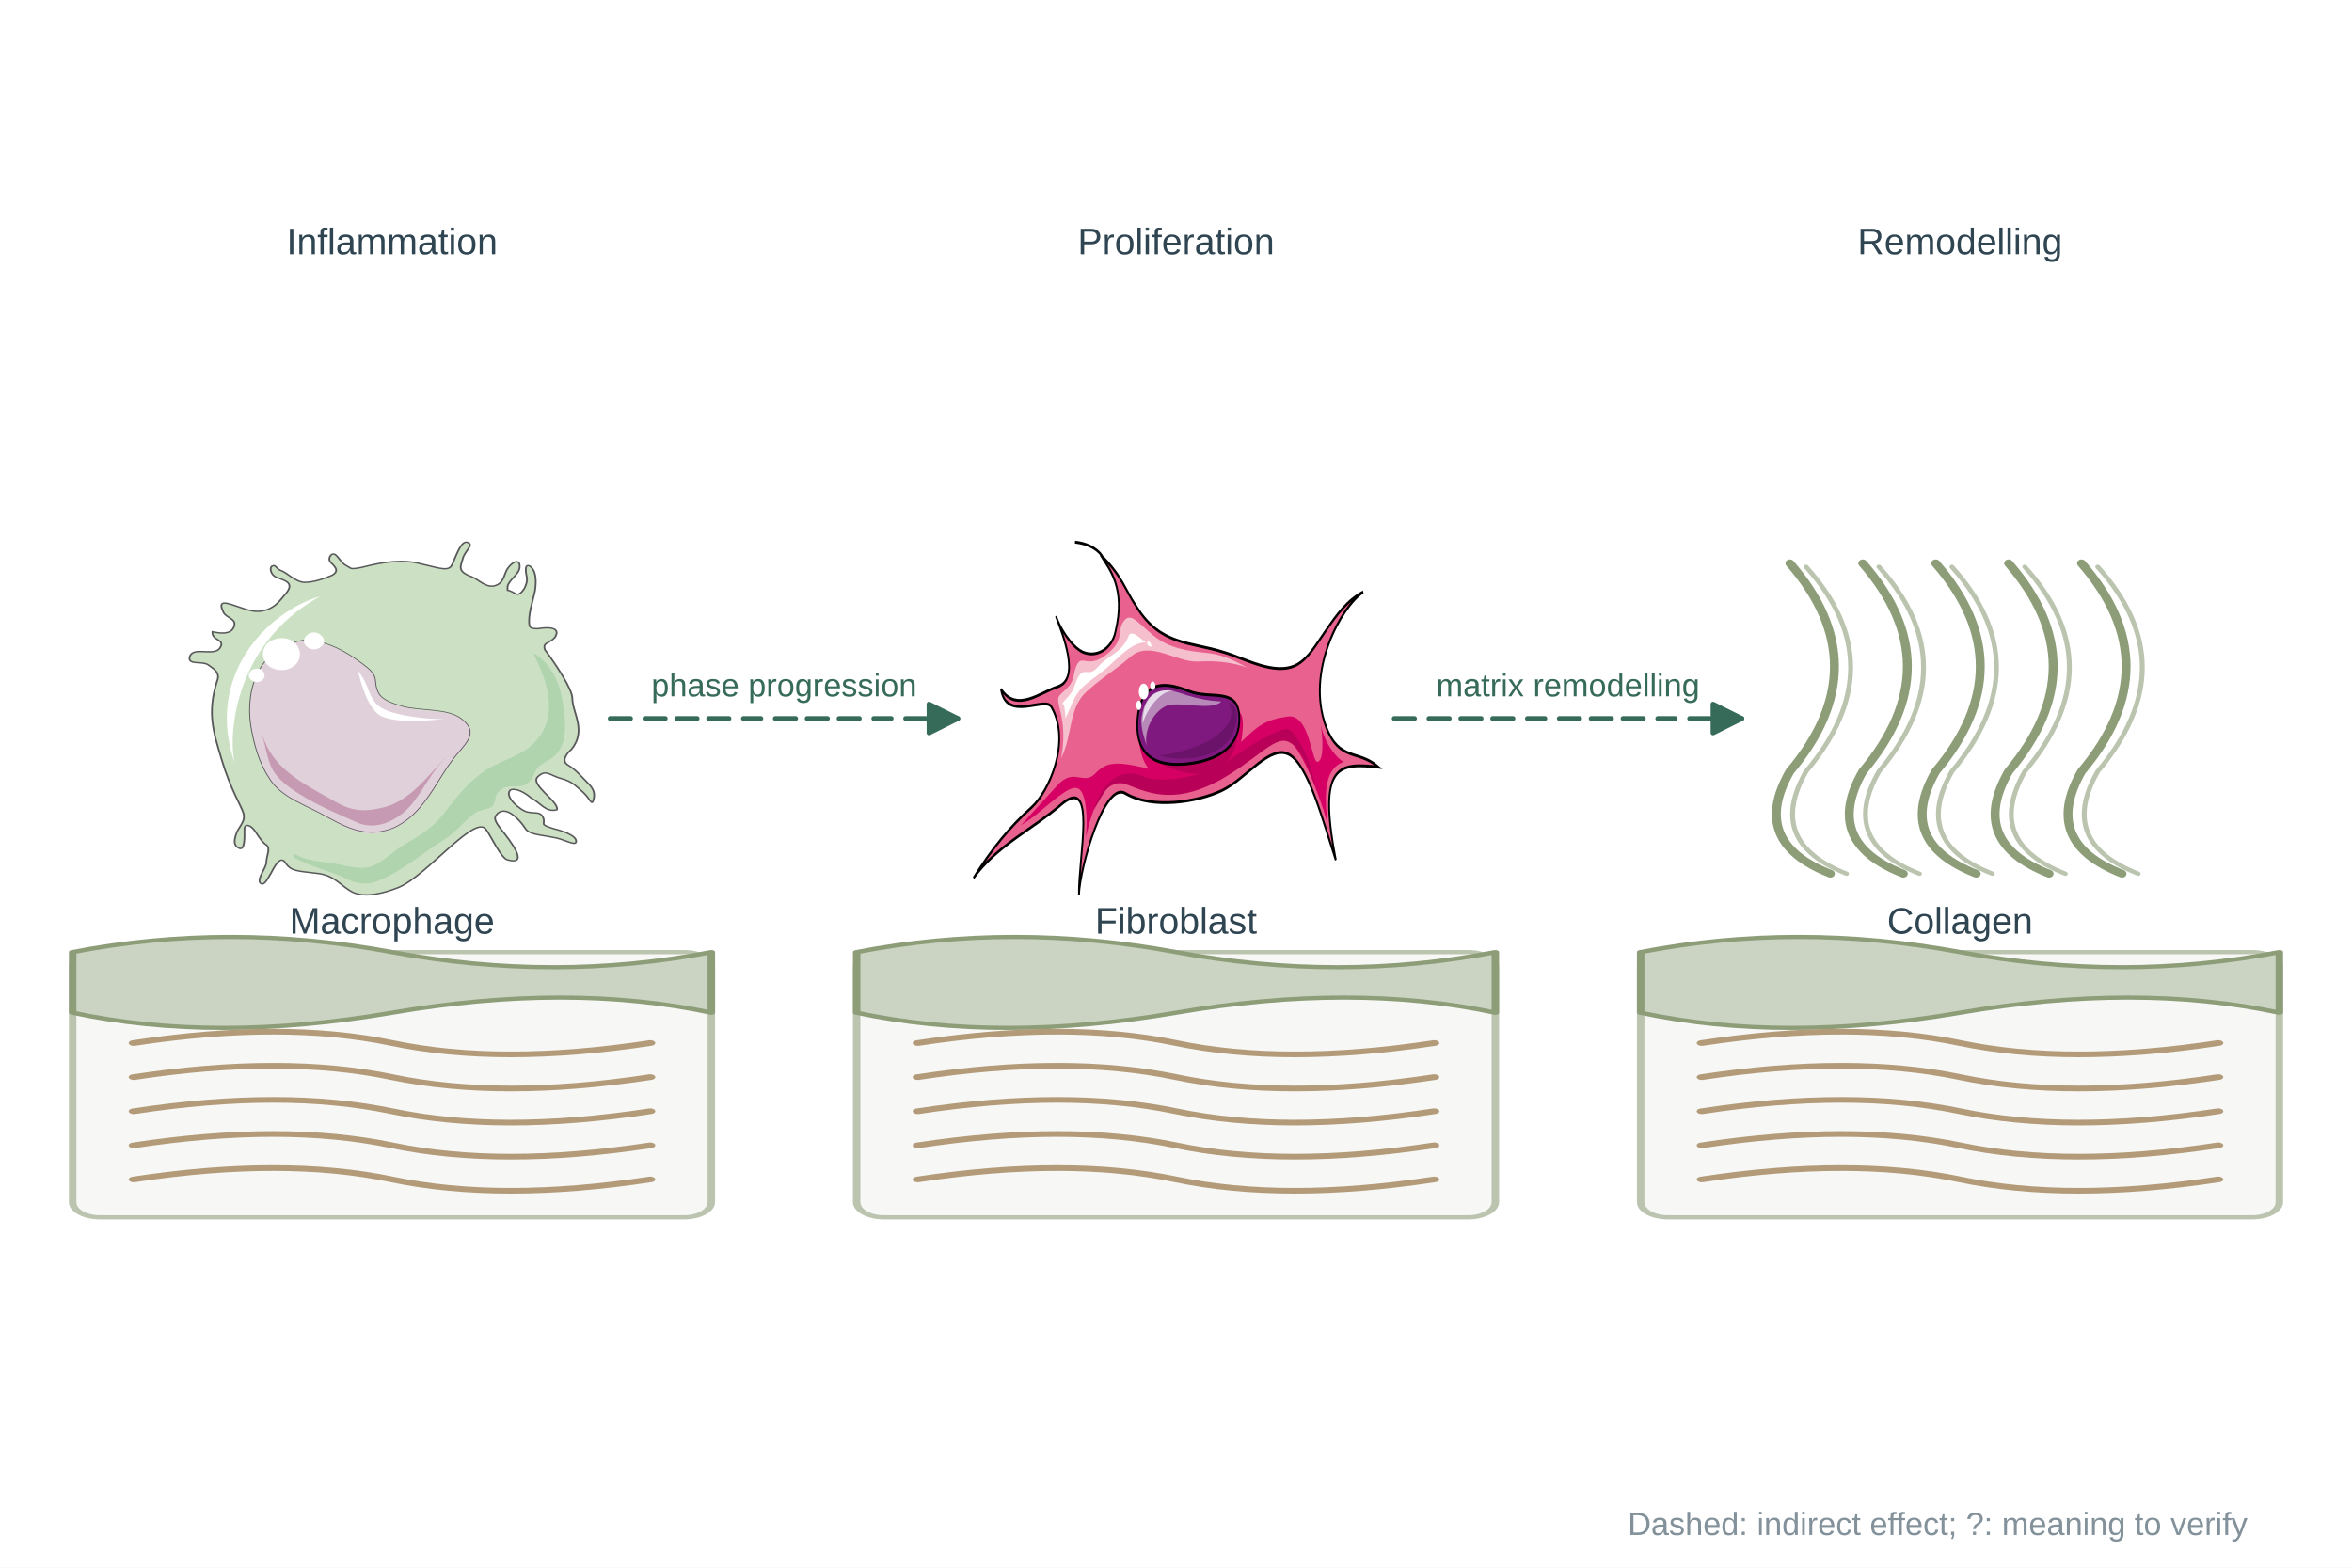
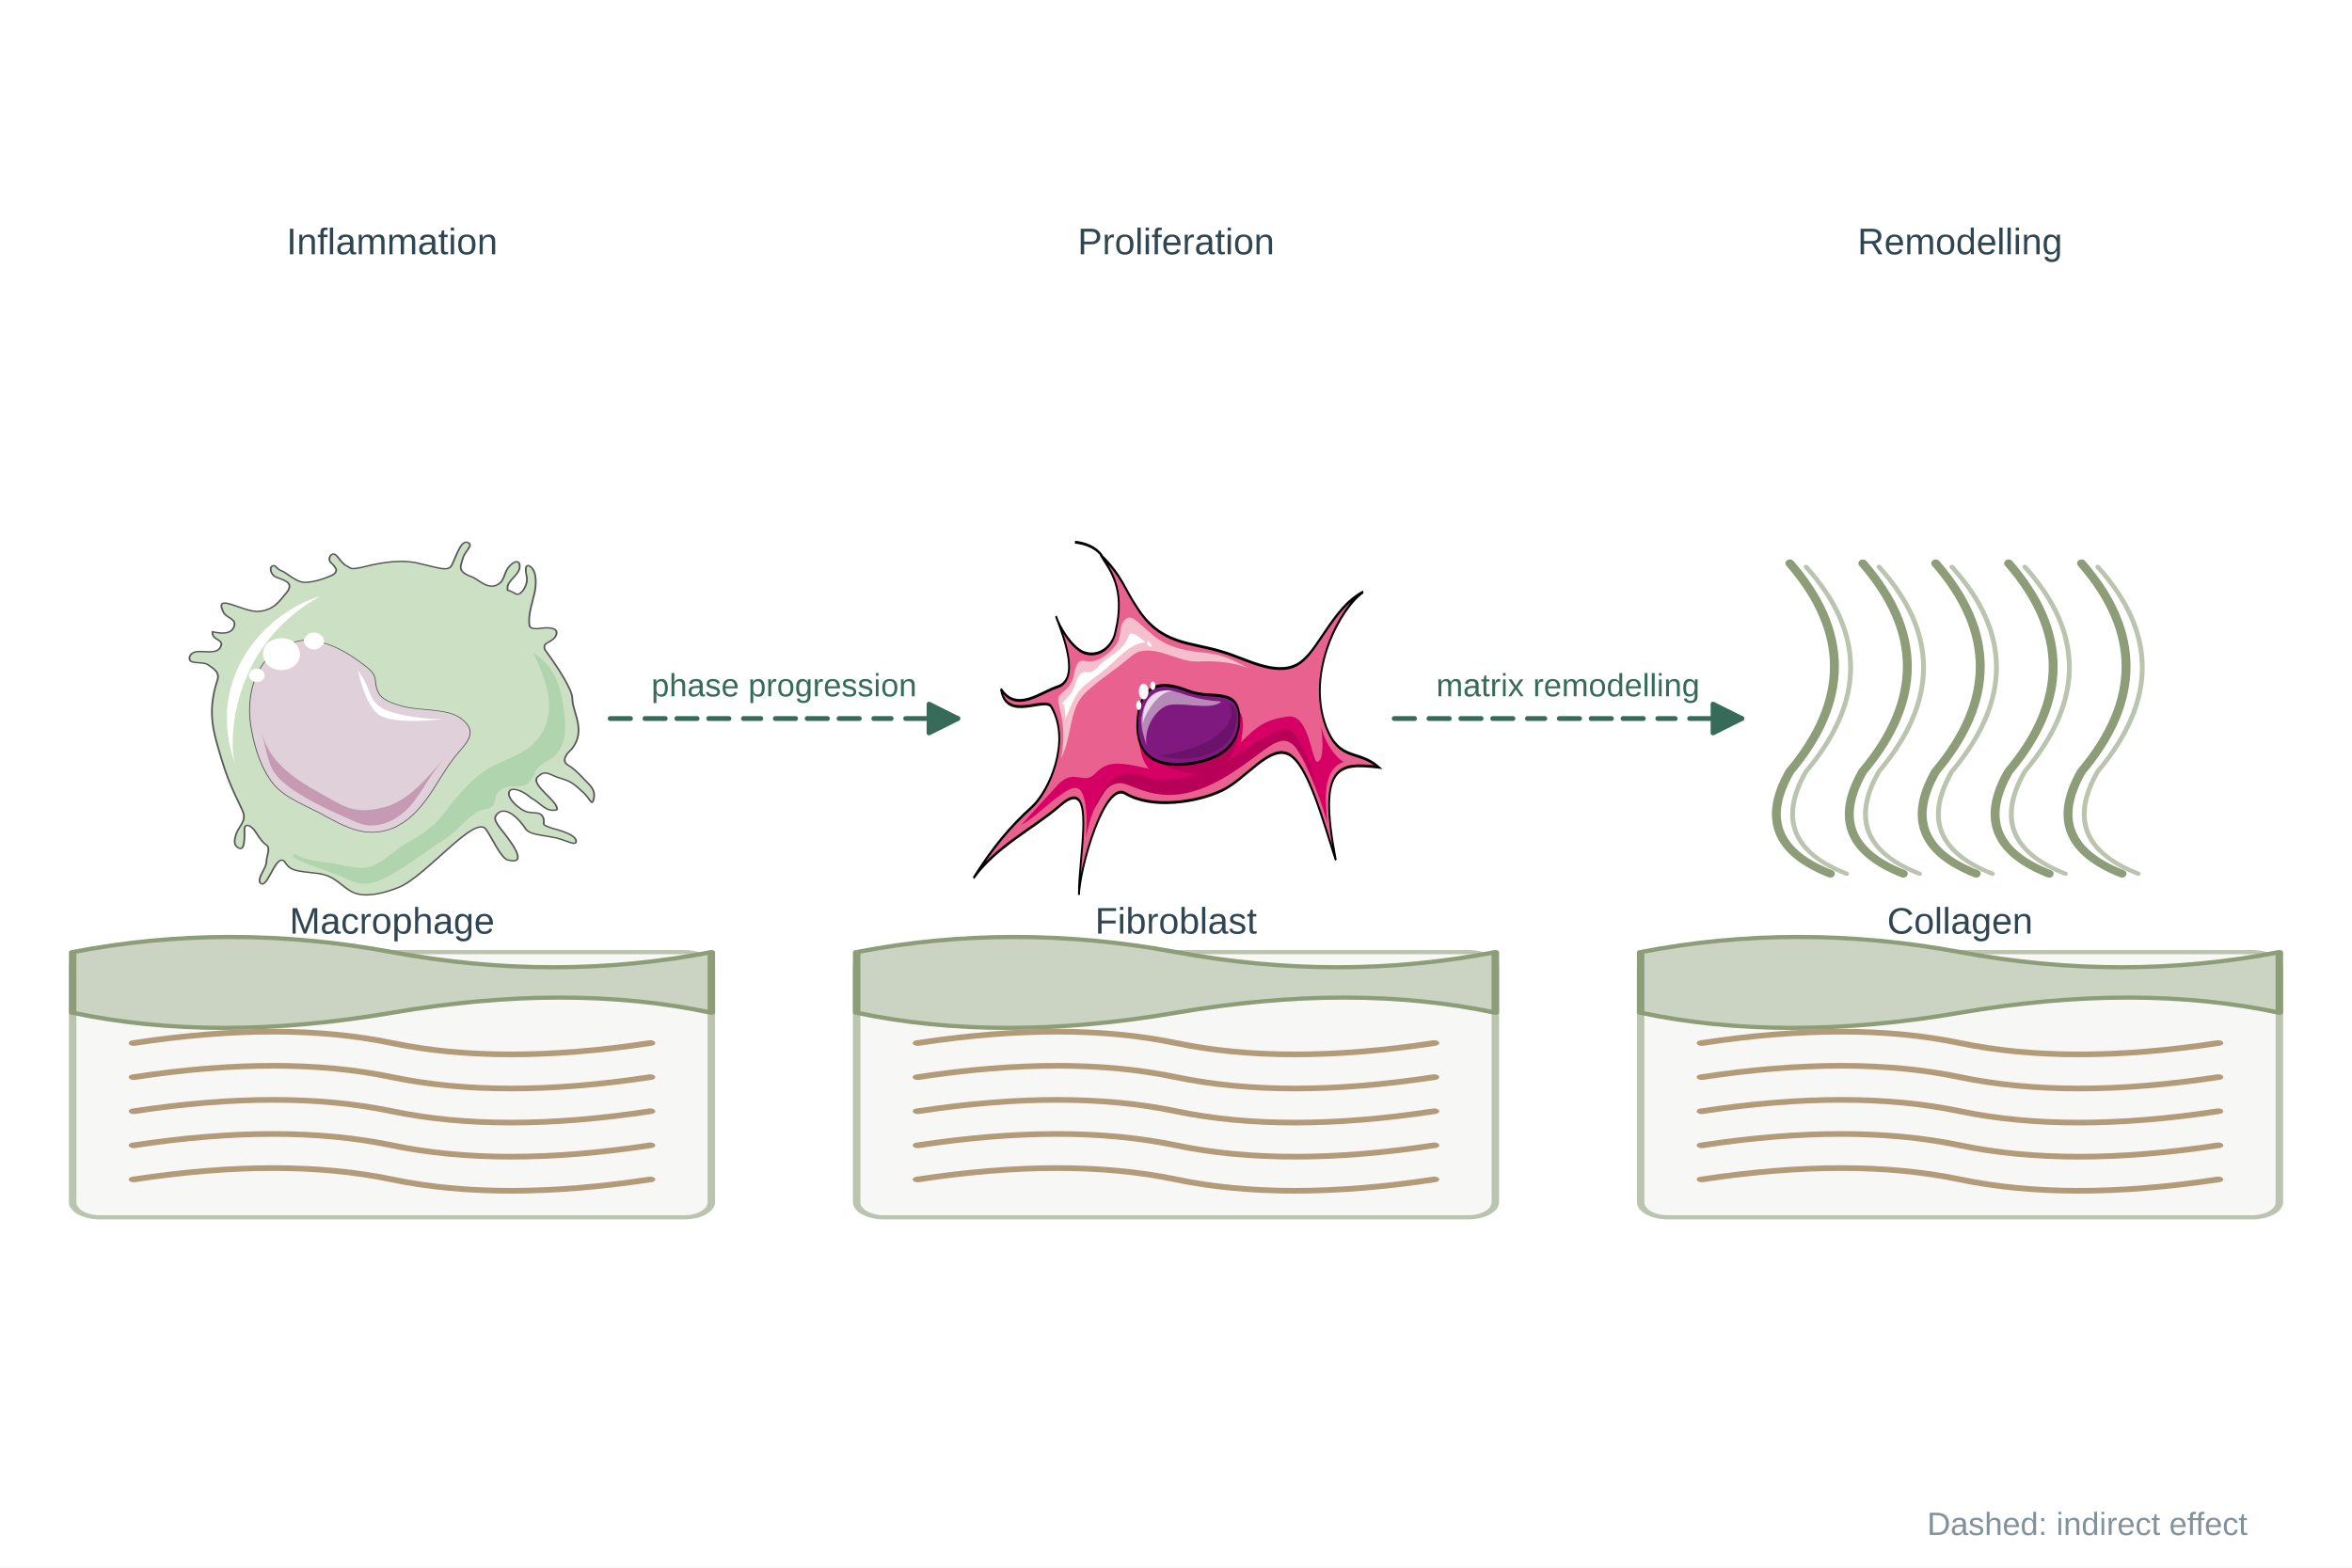
<svg xmlns="http://www.w3.org/2000/svg" width="180.0mm" height="120.0mm" viewBox="0 0 180.0 120.0" data-version="2" data-revision="1">
  <rect width="180.0" height="120.0" fill="#FFFFFF" />
  <g id="layer-compartments" />
  <g id="layer-context">
    <g data-object-id="t0" data-type="tissue" id="obj-t0">
      <g data-glyph="t0" transform="rotate(0.0 30.0 81.0)">
        <g transform="translate(4.0 66.5) scale(0.52 0.29)">
          <rect x="3.00" y="22.00" width="94.00" height="70.00" rx="4.00" fill="#f7f8f6" stroke="#bac4ae" stroke-width="1.100" />
          <path d="M 3 22 Q 26 14 50 22 T 97 22 L 97 38 Q 76 30 50 38 T 3 38 Z" fill="#cbd3c2" stroke="#8C9D78" stroke-width="1.100" stroke-linecap="round" stroke-linejoin="round" />
          <path d="M 12 46 Q 34 40 50 46 T 88 46" fill="none" stroke="#b39b79" stroke-width="1.500" stroke-linecap="round" stroke-linejoin="round" />
          <path d="M 12 55 Q 34 49 50 55 T 88 55" fill="none" stroke="#b39b79" stroke-width="1.500" stroke-linecap="round" stroke-linejoin="round" />
          <path d="M 12 64 Q 34 58 50 64 T 88 64" fill="none" stroke="#b39b79" stroke-width="1.500" stroke-linecap="round" stroke-linejoin="round" />
          <path d="M 12 73 Q 34 67 50 73 T 88 73" fill="none" stroke="#b39b79" stroke-width="1.500" stroke-linecap="round" stroke-linejoin="round" />
          <path d="M 12 82 Q 34 76 50 82 T 88 82" fill="none" stroke="#b39b79" stroke-width="1.500" stroke-linecap="round" stroke-linejoin="round" />
        </g>
      </g>
      <text x="30" y="98.463" font-size="2.822" font-family="Arial,Microsoft YaHei,sans-serif" fill="#2F4552" text-anchor="middle" font-weight="400" data-label-for="t0" />
    </g>
    <g data-object-id="t1" data-type="tissue" id="obj-t1">
      <g data-glyph="t1" transform="rotate(0.0 90.0 81.0)">
        <g transform="translate(64.0 66.5) scale(0.52 0.29)">
          <rect x="3.00" y="22.00" width="94.00" height="70.00" rx="4.00" fill="#f7f8f6" stroke="#bac4ae" stroke-width="1.100" />
          <path d="M 3 22 Q 26 14 50 22 T 97 22 L 97 38 Q 76 30 50 38 T 3 38 Z" fill="#cbd3c2" stroke="#8C9D78" stroke-width="1.100" stroke-linecap="round" stroke-linejoin="round" />
          <path d="M 12 46 Q 34 40 50 46 T 88 46" fill="none" stroke="#b39b79" stroke-width="1.500" stroke-linecap="round" stroke-linejoin="round" />
          <path d="M 12 55 Q 34 49 50 55 T 88 55" fill="none" stroke="#b39b79" stroke-width="1.500" stroke-linecap="round" stroke-linejoin="round" />
          <path d="M 12 64 Q 34 58 50 64 T 88 64" fill="none" stroke="#b39b79" stroke-width="1.500" stroke-linecap="round" stroke-linejoin="round" />
          <path d="M 12 73 Q 34 67 50 73 T 88 73" fill="none" stroke="#b39b79" stroke-width="1.500" stroke-linecap="round" stroke-linejoin="round" />
          <path d="M 12 82 Q 34 76 50 82 T 88 82" fill="none" stroke="#b39b79" stroke-width="1.500" stroke-linecap="round" stroke-linejoin="round" />
        </g>
      </g>
      <text x="90" y="98.463" font-size="2.822" font-family="Arial,Microsoft YaHei,sans-serif" fill="#2F4552" text-anchor="middle" font-weight="400" data-label-for="t1" />
    </g>
    <g data-object-id="t2" data-type="tissue" id="obj-t2">
      <g data-glyph="t2" transform="rotate(0.0 150.0 81.0)">
        <g transform="translate(124.0 66.5) scale(0.52 0.29)">
          <rect x="3.00" y="22.00" width="94.00" height="70.00" rx="4.00" fill="#f7f8f6" stroke="#bac4ae" stroke-width="1.100" />
          <path d="M 3 22 Q 26 14 50 22 T 97 22 L 97 38 Q 76 30 50 38 T 3 38 Z" fill="#cbd3c2" stroke="#8C9D78" stroke-width="1.100" stroke-linecap="round" stroke-linejoin="round" />
          <path d="M 12 46 Q 34 40 50 46 T 88 46" fill="none" stroke="#b39b79" stroke-width="1.500" stroke-linecap="round" stroke-linejoin="round" />
          <path d="M 12 55 Q 34 49 50 55 T 88 55" fill="none" stroke="#b39b79" stroke-width="1.500" stroke-linecap="round" stroke-linejoin="round" />
          <path d="M 12 64 Q 34 58 50 64 T 88 64" fill="none" stroke="#b39b79" stroke-width="1.500" stroke-linecap="round" stroke-linejoin="round" />
          <path d="M 12 73 Q 34 67 50 73 T 88 73" fill="none" stroke="#b39b79" stroke-width="1.500" stroke-linecap="round" stroke-linejoin="round" />
          <path d="M 12 82 Q 34 76 50 82 T 88 82" fill="none" stroke="#b39b79" stroke-width="1.500" stroke-linecap="round" stroke-linejoin="round" />
        </g>
      </g>
      <text x="150" y="98.463" font-size="2.822" font-family="Arial,Microsoft YaHei,sans-serif" fill="#2F4552" text-anchor="middle" font-weight="400" data-label-for="t2" />
    </g>
  </g>
  <g id="layer-relations">
    <g data-relation-id="r1" data-relation-type="sequence" id="rel-r1">
      <path fill="none" stroke="#376B59" stroke-width="0.37" stroke-linecap="round" stroke-linejoin="round" d="M 46.7 55.0 L 46.922 55 M 46.922 55 L 47.143 55 M 47.143 55 L 47.365 55 M 47.365 55 L 47.587 55.0 M 47.587 55.0 L 47.808 55 M 47.808 55 L 48.03 55.0 M 48.03 55.0 L 48.252 55.0 M 49.36 55.0 L 49.582 55.0 M 49.582 55.0 L 49.803 55 M 49.803 55 L 50.025 55.0 M 50.025 55.0 L 50.247 55.0 M 50.247 55.0 L 50.468 55 M 50.468 55 L 50.69 55 M 50.69 55 L 50.912 55.0 M 51.798 55.0 L 52.02 55 M 52.02 55 L 52.242 55 M 52.242 55 L 52.463 55.0 M 52.463 55.0 L 52.685 55.0 M 52.685 55.0 L 52.907 55.0 M 52.907 55.0 L 53.128 55.0 M 53.128 55.0 L 53.35 55.0 M 54.237 55.0 L 54.458 55 M 54.458 55 L 54.68 55.0 M 54.68 55.0 L 54.902 55.0 M 54.902 55.0 L 55.123 55 M 55.123 55 L 55.345 55 M 55.345 55 L 55.567 55 M 55.567 55 L 55.788 55.0 M 56.897 55 L 57.118 55 M 57.118 55 L 57.34 55 M 57.34 55 L 57.562 55 M 57.562 55 L 57.783 55 M 57.783 55 L 58.005 55.0 M 58.005 55.0 L 58.227 55.0 M 59.335 55.0 L 59.557 55 M 59.557 55 L 59.778 55 M 59.778 55 L 60.0 55.0 M 60.0 55.0 L 60.222 55.0 M 60.222 55.0 L 60.443 55.0 M 60.443 55.0 L 60.665 55.0 M 60.665 55.0 L 60.887 55.0 M 61.773 55.0 L 61.995 55.0 M 61.995 55.0 L 62.217 55.0 M 62.217 55.0 L 62.438 55.0 M 62.438 55.0 L 62.66 55.0 M 62.66 55.0 L 62.882 55.0 M 62.882 55.0 L 63.103 55.0 M 63.103 55.0 L 63.325 55.0 M 64.212 55.0 L 64.433 55.0 M 64.433 55.0 L 64.655 55.0 M 64.655 55.0 L 64.877 55.0 M 64.877 55.0 L 65.098 55.0 M 65.098 55.0 L 65.32 55.0 M 65.32 55.0 L 65.542 55.0 M 65.542 55.0 L 65.763 55.0 M 66.872 55.0 L 67.093 55.0 M 67.093 55.0 L 67.315 55.0 M 67.315 55.0 L 67.537 55.0 M 67.537 55.0 L 67.758 55.0 M 67.758 55.0 L 67.98 55 M 67.98 55 L 68.202 55.0 M 69.31 55.0 L 69.532 55.0 M 69.532 55.0 L 69.753 55.0 M 69.753 55.0 L 69.975 55.0 M 69.975 55.0 L 70.197 55.0 M 70.197 55.0 L 70.418 55.0 M 70.418 55.0 L 70.64 55.0 M 70.64 55.0 L 70.862 55.0 M 71.748 55.0 L 71.97 55.0 M 71.97 55.0 L 72.192 55 M 72.192 55 L 72.413 55.0 M 72.413 55.0 L 72.635 55.0 M 72.635 55.0 L 72.857 55.0 M 72.857 55.0 L 73.078 55.0 M 73.078 55.0 L 73.3 55.0" data-line-body="true" data-indirect="true" />
      <path fill="#376B59" stroke="#376B59" stroke-width="0.37" stroke-linecap="round" stroke-linejoin="round" data-endpoint="step-arrow" d="M 71.1 56.1 L 73.3 55.0 L 71.1 53.9 Z" />
      <rect x="49.243" y="51.3" width="21.514" height="2.7" rx=".3" fill="#FFFFFF" />
      <text x="60" y="53.3" font-size="2.469" font-family="Arial,Microsoft YaHei,sans-serif" fill="#376B59" text-anchor="middle" font-weight="400">phase progression</text>
    </g>
    <g data-relation-id="r2" data-relation-type="sequence" id="rel-r2">
      <path fill="none" stroke="#376B59" stroke-width="0.37" stroke-linecap="round" stroke-linejoin="round" d="M 106.7 55.0 L 106.922 55 M 106.922 55 L 107.143 55 M 107.143 55 L 107.365 55 M 107.365 55 L 107.587 55.0 M 107.587 55.0 L 107.808 55 M 107.808 55 L 108.03 55.0 M 108.03 55.0 L 108.252 55.0 M 109.36 55.0 L 109.582 55.0 M 109.582 55.0 L 109.803 55 M 109.803 55 L 110.025 55.0 M 110.025 55.0 L 110.247 55.0 M 110.247 55.0 L 110.468 55 M 110.468 55 L 110.69 55 M 110.69 55 L 110.912 55.0 M 111.798 55.0 L 112.02 55 M 112.02 55 L 112.242 55 M 112.242 55 L 112.463 55.0 M 112.463 55.0 L 112.685 55.0 M 112.685 55.0 L 112.907 55.0 M 112.907 55.0 L 113.128 55.0 M 113.128 55.0 L 113.35 55.0 M 114.237 55.0 L 114.458 55 M 114.458 55 L 114.68 55.0 M 114.68 55.0 L 114.902 55.0 M 114.902 55.0 L 115.123 55 M 115.123 55 L 115.345 55 M 115.345 55 L 115.567 55 M 115.567 55 L 115.788 55.0 M 116.897 55 L 117.118 55 M 117.118 55 L 117.34 55 M 117.34 55 L 117.562 55 M 117.562 55 L 117.783 55 M 117.783 55 L 118.005 55.0 M 118.005 55.0 L 118.227 55.0 M 119.335 55.0 L 119.557 55 M 119.557 55 L 119.778 55 M 119.778 55 L 120.0 55.0 M 120.0 55.0 L 120.222 55.0 M 120.222 55.0 L 120.443 55.0 M 120.443 55.0 L 120.665 55.0 M 120.665 55.0 L 120.887 55.0 M 121.773 55.0 L 121.995 55.0 M 121.995 55.0 L 122.217 55.0 M 122.217 55.0 L 122.438 55.0 M 122.438 55.0 L 122.66 55.0 M 122.66 55.0 L 122.882 55.0 M 122.882 55.0 L 123.103 55.0 M 123.103 55.0 L 123.325 55.0 M 124.212 55.0 L 124.433 55.0 M 124.433 55.0 L 124.655 55.0 M 124.655 55.0 L 124.877 55.0 M 124.877 55.0 L 125.098 55.0 M 125.098 55.0 L 125.32 55.0 M 125.32 55.0 L 125.542 55.0 M 125.542 55.0 L 125.763 55.0 M 126.872 55.0 L 127.093 55.0 M 127.093 55.0 L 127.315 55.0 M 127.315 55.0 L 127.537 55.0 M 127.537 55.0 L 127.758 55.0 M 127.758 55.0 L 127.98 55 M 127.98 55 L 128.202 55.0 M 129.31 55.0 L 129.532 55.0 M 129.532 55.0 L 129.753 55.0 M 129.753 55.0 L 129.975 55.0 M 129.975 55.0 L 130.197 55.0 M 130.197 55.0 L 130.418 55.0 M 130.418 55.0 L 130.64 55.0 M 130.64 55.0 L 130.862 55.0 M 131.748 55.0 L 131.97 55.0 M 131.97 55.0 L 132.192 55 M 132.192 55 L 132.413 55.0 M 132.413 55.0 L 132.635 55.0 M 132.635 55.0 L 132.857 55.0 M 132.857 55.0 L 133.078 55.0 M 133.078 55.0 L 133.3 55.0" data-line-body="true" data-indirect="true" />
      <path fill="#376B59" stroke="#376B59" stroke-width="0.37" stroke-linecap="round" stroke-linejoin="round" data-endpoint="step-arrow" d="M 131.1 56.1 L 133.3 55.0 L 131.1 53.9 Z" />
      <rect x="109.315" y="51.3" width="21.37" height="2.7" rx=".3" fill="#FFFFFF" />
      <text x="120" y="53.3" font-size="2.469" font-family="Arial,Microsoft YaHei,sans-serif" fill="#376B59" text-anchor="middle" font-weight="400">matrix remodelling</text>
    </g>
  </g>
  <g id="layer-objects">
    <g data-object-id="h0" data-type="text" id="obj-h0">
      <g data-glyph="h0" transform="rotate(0.0 30.0 16.0)">
        <g transform="translate(2.5 15.5) scale(0.55 0.01)" />
      </g>
      <text x="30" y="19.463" font-size="2.822" font-family="Arial,Microsoft YaHei,sans-serif" fill="#2F4552" text-anchor="middle" font-weight="400" data-label-for="h0">Inflammation</text>
    </g>
    <g data-object-id="immune" data-type="immune_cell" id="obj-immune">
      <g data-glyph="immune" transform="rotate(0.0 30.0 55.0)">
        <g transform="translate(14.5 41.5) scale(0.31 0.27)">
          <g transform="scale(0.6770064 0.626089) translate(-1.216007 -1.597362)">
            <path d="M 146.471,110.693 c -2.318,-2.838 -3.957,-5.677 -7.315,-8.515 c -2,-1.439 -0.64,-4.637 1.359,-6.756 c 5.636,-8.515 0.32,-16.71 0.32,-23.066 c 0,-3.917 -5.317,-14.231 -9.674,-22.027 c -1,-2.118 0,-2.838 0.68,-3.198 c 1.318,-0.72 2.318,-1.439 2.677,-2.478 c 2.32,-4.637 -2.678,-4.637 -5.996,-3.918 c -0.68,0 -2.998,0.36 -3.358,-1.399 c -0.64,-4.637 1.36,-11.393 1.999,-15.63 c 0.68,-4.997 0.36,-9.595 -1.999,-11.353 c -1.32,-0.72 -1.639,1.039 -1,4.957 c 0.68,3.557 -2.318,9.594 -4.317,7.435 c -0.68,-0.32 -1.319,-1.04 -2.318,-1.4 c -0.36,-0.719 -0.36,-1.078 0,-1.798 c 0.32,-2.838 3.638,-4.957 3.997,-7.795 c 1,-4.957 -1.998,-3.918 -3.677,-1.08 c -1.68,2.839 -1.68,7.116 -4.997,8.555 c -3.318,1.4 -5.997,-2.518 -8.675,-3.917 c -5.637,-2.479 -3.998,-4.957 -3.318,-8.156 c 1,-3.557 4.677,-6.755 1.679,-7.475 c -2.679,-1.08 -4.677,8.875 -5.997,10.993 c -1.319,2.159 -4.996,0.36 -12.672,-1.759 c -7.635,-1.759 -15.31,0.72 -19.628,2.12 c -4.677,1.078 -3.998,0 -5.676,-0.68 c -2,-1.08 -3.318,-4.997 -4.318,-5.357 c -1.36,-0.36 -2.678,1.799 -1.679,3.558 c 1.32,1.799 3.998,3.917 0.68,5.676 c -3.358,2.159 -6.676,3.558 -9.994,3.558 c -3.318,0 -6.676,-4.597 -8.315,-5.317 c -1.999,-0.72 -2.359,-2.838 -3.358,-2.118 c -1.32,0.32 -1,3.877 1.679,5.316 c 2.998,1.04 6.676,2.479 2.678,7.796 c -1.359,1.798 -3.358,7.115 -9.354,7.475 c -5.996,0.36 -16.63,-9.234 -12.992,0.36 c 1,2.838 5.357,2.838 3.678,7.076 c -1.32,3.198 -4.997,2.478 -7.316,1.798 c -0.68,4.238 4.637,3.199 2.319,7.436 c -2.319,3.918 -9.675,-1.08 -10.674,3.918 c -1,3.917 4.357,1.758 6.356,3.557 c 2.319,1.76 4.637,3.518 3.318,7.436 c -3.678,14.551 -1.319,23.066 1.68,35.498 c 3.317,13.872 7.315,21.307 7.994,24.506 c 1,3.198 -1,4.957 -1.998,8.155 c -1.36,3.198 -1.68,6.036 0.64,7.475 c 2.358,1.4 1.678,-5.677 1.678,-8.515 c 0,-3.198 2.319,-2.158 3.998,1.04 c 1.679,3.198 2.678,4.997 4.317,6.036 c 1.36,1.08 0,4.997 0,7.835 c 0,2.479 -3.638,7.076 -2.319,8.875 c 1,2.119 2.32,-0.36 3.678,-3.918 c 1.64,-3.917 3.638,-8.155 5.637,-4.597 c 1.679,3.518 3.678,3.518 10.673,4.597 c 7.316,0.72 9.635,6.396 13.992,8.515 c 4.317,2.479 10.633,0.72 16.63,-2.119 c 9.994,-5.316 27.983,-34.099 31.66,-25.904 c 1.64,2.838 5.317,12.752 7.636,13.472 c 8.355,2.838 0.68,-9.594 -1.999,-13.832 c -2.638,-4.277 -2.998,-5.317 -1.639,-7.115 c 3.318,-4.238 8.635,3.198 9.994,6.396 c 1.64,3.198 5.996,3.198 9.994,4.277 c 4.317,0.68 8.315,4.237 8.635,2.119 c 0.36,-2.119 -2.639,-4.278 -8.315,-6.037 c -5.317,-2.118 -2.678,-1.798 -3.678,-4.957 c -1,-3.198 -2.998,-1.798 -5.636,-2.518 c -2.679,-0.68 -8.675,-7.076 -6.357,-9.914 c 0.68,-0.72 3.998,-0.72 7.996,3.558 c 2.998,2.119 4.997,6.716 9.354,5.317 c 0.64,-3.558 -10.354,-11.354 -7.356,-14.911 c 3.358,-3.558 4.358,-0.72 8.675,0.68 c 3.998,1.438 4.997,3.197 7.995,6.395 c 2.639,3.198 2.998,6.037 3.638,3.558 c 1,-2.838 0.36,-4.957 -1.999,-7.795 z" fill="#cce1c3" stroke="none" stroke-width="1.0" />
            <path d="M 44.253,46.092 c -17.67,2.519 -22.706,22.426 -20.667,38.777 c 1,7.795 2.998,17.03 6.636,24.145 c 3.997,7.475 11.673,11.033 18.349,15.27 c 8.315,6.077 16.67,12.793 27.023,7.116 c 11.313,-6.036 15.31,-20.587 21.667,-30.9 c 3.998,-6.397 10.634,-11.754 3.638,-18.51 c -4.997,-4.957 -14.991,-3.198 -21.307,-5.676 c -2.998,-1.08 -7.676,-2.119 -9.035,-6.037 c -2.638,-5.676 0.68,-7.115 -5.317,-12.432 c -5.996,-6.036 -12.672,-10.674 -20.987,-11.753 z" fill="#e0d0d9" stroke="none" stroke-width="1.0" />
            <path d="M 48.89,26.104 C 29.942,32.86 6.276,62.042 17.95,102.538 c -2.68,-9.594 -2,-54.007 30.94,-76.434 z" fill="#ffffff" stroke="none" stroke-width="1.0" />
            <path d="M 38.896,144.153 c 5.997,4.277 13.992,6.396 20.348,10.313 c 6.636,3.878 11.313,0.68 17.31,-3.557 c 5.996,-4.278 10.993,-9.595 16.63,-13.872 c 5.356,-3.878 7.995,-9.234 12.672,-13.152 c 1.32,-1.04 4.317,-1.4 5.676,-2.479 c 1.64,-2.118 0.64,-4.957 2.639,-7.075 c 3.997,-4.637 8.355,0.68 11.673,-5.357 c 1.679,-2.838 1,-3.918 3.318,-6.396 c 1.999,-1.76 4.677,-2.838 6.316,-5.677 c 3.997,-6.036 2.678,-16.71 1.679,-23.785 c -1,-7.836 -3.998,-16.71 -10.634,-21.347 c 5.317,13.152 10.314,30.221 -1,42.294 c -4.676,4.957 -12.352,7.116 -17.349,11.713 c -5.636,4.997 -9.634,11.393 -13.631,17.79 c -3.998,6.715 -8.675,10.633 -14.991,14.91 c -3.678,2.838 -7.995,8.155 -11.993,9.954 c -4.317,1.759 -10.314,-0.72 -14.311,-1.44 c -4.358,-0.719 -10.354,-1.398 -13.672,-4.276 z" fill="#b0d4ad" stroke="none" stroke-width="1.0" />
            <path d="M 27.543,87.907 c 3.038,14.231 2.359,17.43 10.354,24.905 c 7.995,7.115 17.35,11.753 24.345,15.67 c 6.996,3.878 14.352,-0.72 18.989,-6.756 c 4.677,-6.076 8.355,-17.07 14.67,-24.185 c -5.316,5.676 -12.991,20.987 -23.985,24.185 c -11.353,3.558 -14.99,-1.08 -23.026,-6.436 c -10.673,-7.435 -18.309,-14.191 -21.347,-27.383 z" fill="#c69ab2" stroke="none" stroke-width="1.0" />
            <path d="M 62.562,59.604 c 1.36,2.159 2.678,4.997 3.358,7.116 c 1.679,4.997 2.319,9.634 9.674,12.112 c 9.315,3.198 18.31,2.839 18.31,2.839 c -7.996,1.079 -17.67,1.758 -22.987,-1.44 c -4.997,-3.557 -7.356,-15.99 -8.355,-20.627 z" fill="#ffffff" stroke="none" stroke-width="1.0" />
            <path d="M 146.511,110.693 c -2.358,-2.838 -3.997,-5.677 -7.315,-8.195 c -2.359,-1.76 -0.68,-4.957 1.319,-7.076 c 5.636,-8.515 0.32,-16.71 0.32,-23.066 c 0,-3.917 -5.317,-14.231 -9.994,-22.027 c -0.64,-2.118 0.36,-2.838 1,-3.198 c 0.998,-0.72 1.998,-1.439 2.677,-2.478 c 2.32,-4.637 -2.678,-4.637 -5.996,-3.918 c -0.68,0 -2.998,0.36 -3.318,-1.399 c -0.68,-4.637 1.32,-11.393 1.999,-15.63 c 0.64,-4.997 0.32,-9.595 -1.999,-11.353 c -1.36,-0.72 -1.679,1.039 -1,4.957 c 0.64,3.557 -2.358,9.594 -4.357,7.435 c -0.64,-0.32 -1.319,-1.04 -2.638,-1.4 l 0,-1.798 c 0.64,-2.838 3.638,-4.957 4.317,-7.795 c 0.68,-4.598 -1.998,-3.918 -3.997,-0.72 c -1.68,2.479 -1.32,6.756 -4.677,8.195 c -3.318,1.4 -5.997,-2.518 -8.635,-3.917 c -5.677,-2.479 -3.998,-4.957 -3.358,-8.156 c 0.68,-3.557 4.357,-6.396 1.679,-7.475 c -2.679,-1.08 -4.677,8.875 -5.997,10.993 c -1.678,2.159 -4.996,0.36 -12.672,-1.759 c -7.635,-1.759 -15.31,0.72 -19.948,2.12 c -4.357,1.078 -3.678,0.359 -5.356,-0.68 c -2,-1.08 -3.318,-4.997 -4.638,-5.357 c -1,-0.36 -2.358,1.799 -1.359,3.558 c 1.36,1.799 3.678,3.917 0.68,6.036 c -3.318,1.799 -6.996,3.198 -9.994,3.198 c -3.318,0 -6.676,-4.597 -8.675,-5.317 c -1.639,-0.72 -1.999,-2.838 -2.998,-2.118 c -1.32,0.32 -1,4.237 1.679,5.316 c 2.998,1.4 6.676,2.479 2.678,7.796 c -1.359,1.798 -3.678,7.115 -9.674,7.475 c -5.676,0.36 -16.31,-8.875 -12.672,0.36 c 1,2.838 5.357,2.838 3.678,7.076 c -1.32,3.198 -4.997,2.478 -7.676,1.798 c -0.32,4.238 4.997,3.199 2.679,7.436 c -2.319,3.918 -9.675,-1.08 -10.994,3.918 c -0.68,3.917 4.318,1.758 6.676,3.557 c 1.999,1.76 4.637,3.518 3.318,7.436 c -3.678,14.551 -1.319,23.066 1.68,35.498 c 3.317,13.872 7.315,21.307 7.994,24.506 c 0.64,3.198 -1,4.957 -2.358,8.155 c -1,3.198 -1.64,6.036 0.68,7.475 c 2.318,1.4 1.998,-5.677 1.998,-8.515 c 0,-2.838 2.319,-2.158 3.998,1.04 c 1.679,3.198 2.678,4.997 3.997,6.036 c 1.68,1.44 0,4.997 0,7.835 c 0,2.479 -3.318,7.076 -2.318,9.235 c 1.319,1.759 2.318,-0.72 3.997,-4.278 c 1.64,-3.917 3.638,-8.155 5.317,-4.597 c 1.999,3.518 3.678,3.518 10.993,4.597 c 7.316,0.72 9.315,6.396 13.992,8.875 c 4.317,2.119 10.633,0.36 16.31,-2.479 c 10.314,-5.316 28.303,-34.099 31.98,-25.904 c 1.68,2.838 5.317,12.752 7.676,13.472 c 8.315,2.838 0.64,-9.235 -2.359,-13.832 c -2.638,-4.277 -2.638,-5.317 -1.319,-7.115 c 3.318,-3.918 8.315,3.198 9.994,6.396 c 1.32,3.198 5.996,3.198 9.994,4.277 c 4.317,0.68 8.315,4.237 8.675,2.119 c 0.32,-2.119 -2.679,-4.278 -8.355,-6.037 c -5.317,-2.118 -2.639,-1.798 -3.638,-4.957 c -1,-2.878 -2.998,-1.798 -5.676,-2.518 c -2.679,-0.68 -8.675,-7.076 -6.317,-9.914 c 0.64,-0.72 3.638,-0.72 7.636,3.558 c 3.358,2.119 5.356,6.716 9.354,5.317 c 1,-3.558 -9.994,-11.354 -6.996,-14.911 c 2.998,-3.558 4.318,-0.72 8.315,0.68 c 4.318,1.438 5.317,3.197 8.315,6.395 c 2.679,3.198 2.998,6.037 3.678,3.558 c 0.64,-2.838 0.32,-4.957 -1.999,-7.795" fill="none" stroke="#58585a" stroke-width="0.64" />
            <path d="M 44.213,45.772 C 26.543,47.931 21.547,68.16 23.546,84.51 c 1,7.835 2.998,17.07 6.676,23.785 c 3.677,7.836 11.313,11.393 17.989,15.63 c 8.675,5.717 16.67,12.433 27.303,7.117 c 10.994,-6.037 15.35,-20.588 21.667,-30.902 c 3.678,-6.396 10.314,-11.713 3.318,-18.468 c -4.997,-4.957 -14.631,-3.558 -21.307,-5.677 c -2.998,-1.08 -7.316,-2.479 -8.995,-6.036 c -2.318,-5.677 0.68,-7.116 -4.997,-12.433 c -6.316,-6.036 -12.672,-10.673 -20.987,-11.753" fill="none" stroke="#58585a" stroke-width="0.32" />
            <path d="M 30.262,57.765 c -2.679,-2.479 -3.038,-7.116 -0.68,-10.314 c 2.678,-2.838 6.996,-3.198 9.674,-0.68 c 2.679,2.839 2.998,7.436 0.68,10.274 c -2.679,3.198 -6.996,3.198 -9.674,0.72 z m 13.991,-8.595 c -1.679,-1.399 -1.679,-3.877 -0.32,-5.277 c 1.32,-1.799 3.638,-1.799 4.997,-0.36 c 1.64,1.4 1.96,3.878 0.32,5.277 c -1.319,1.76 -3.678,1.76 -4.997,0.36 z M 23.945,64.201 c -1.359,-1.08 -1.359,-2.878 -0.36,-4.317 c 1,-1.08 2.999,-1.48 3.998,-0.36 c 1.32,1.44 1.32,3.238 0.36,4.317 c -1,1.44 -2.998,1.44 -3.998,0.36 z" fill="#ffffff" stroke="none" stroke-width="1.0" />
          </g>
        </g>
      </g>
      <text x="30" y="71.463" font-size="2.822" font-family="Arial,Microsoft YaHei,sans-serif" fill="#2F4552" text-anchor="middle" font-weight="400" data-label-for="immune">Macrophage</text>
    </g>
    <g data-object-id="h1" data-type="text" id="obj-h1">
      <g data-glyph="h1" transform="rotate(0.0 90.0 16.0)">
        <g transform="translate(62.5 15.5) scale(0.55 0.01)" />
      </g>
      <text x="90" y="19.463" font-size="2.822" font-family="Arial,Microsoft YaHei,sans-serif" fill="#2F4552" text-anchor="middle" font-weight="400" data-label-for="h1">Proliferation</text>
    </g>
    <g data-object-id="fibro" data-type="fibroblast" id="obj-fibro">
      <g data-glyph="fibro" transform="rotate(0.0 90.0 55.0)">
        <g transform="translate(74.5 41.5) scale(0.31 0.27)">
          <g transform="scale(0.3787305 0.6746273) translate(-1.159 -1.2)">
            <path d="M 84.03,6.516 c 5.436,5.797 16.669,13.792 9.593,32.42 c -2.078,6.636 -11.673,11.074 -21.227,8.435 c -7.515,-2.238 -15.43,-10.673 -17.51,-15.11 c 4.598,7.995 16.23,26.623 0.84,29.741 c -10.833,2.2 -26.664,11.074 -36.658,0.88 c 3.358,14.191 29.183,2.678 32.9,7.555 c 12.913,14.631 -1.639,35.499 -12.912,42.135 c -14.55,8.435 -25.784,17.31 -37.897,29.742 c 14.591,-13.312 39.177,-20.868 56.646,-30.622 C 81.95,97.941 69.478,133.44 69.878,149.39 c 0.44,-11.073 16.67,-48.33 30.421,-42.574 c 17.47,6.636 47.052,3.558 62.842,-1.319 c 15.83,-4.877 31.261,-19.548 43.734,-15.11 c 12.512,4.437 22.066,27.982 30.421,44.372 c -12.112,-40.815 2.479,-40.815 27.863,-39.056 c -13.312,-7.515 -25.384,-2.199 -34.139,-16.83 c -13.712,-23.546 9.994,-50.61 24.145,-56.805 c -10.393,3.557 -17.07,9.314 -24.984,16.87 c -5.797,5.316 -10.794,11.073 -18.31,13.751 c -14.15,4.877 -33.739,-2.678 -47.89,-5.317 c -21.627,-4.437 -40.816,-2.678 -56.606,-19.108 c -7.516,-7.076 -9.195,-12.872 -23.346,-21.747 z" fill="#e9618e" stroke="none" stroke-width="1.0" />
            <path d="M 32.26,120.087 c 9.195,-3.518 14.192,-7.075 24.186,-11.953 c 9.994,-4.877 14.59,-5.316 17.07,1.32 c 2.518,6.676 0.839,15.95 0.839,15.95 c 6.676,-19.468 14.591,-22.147 22.107,-23.026 c 7.475,-0.88 17.909,7.076 42.094,3.998 c 24.145,-3.119 31.221,-8.875 48.73,-16.83 c 17.51,-7.995 20.428,-6.236 27.504,1.759 c 7.076,7.955 15.83,23.945 17.07,28.342 c -1.24,-9.714 -3.718,-23.026 10.833,-26.144 c -3.318,-0.44 -13.752,-7.955 -15.39,-16.83 c 1.638,6.637 2.478,15.95 -1.68,16.83 c -4.157,0.92 -4.997,-20.387 -19.588,-19.028 c -14.591,1.32 -19.588,3.957 -29.582,10.194 c -9.994,6.196 -27.064,17.27 -54.167,12.832 c -27.104,-4.437 -33.74,-4.437 -41.655,0.88 c -7.915,5.316 -13.752,-2.639 -24.585,4.876 c -10.833,7.556 -23.786,16.83 -23.786,16.83 z" fill="#d60065" stroke="none" stroke-width="1.0" />
            <path d="M 108.934,82.43 c 0.84,15.15 12.113,20.028 31.66,18.269 c 19.589,-1.799 33.74,-11.593 33.74,-11.593 s 6.237,-16.03 -1.239,-16.95 z" fill="#d60065" stroke="none" stroke-width="1.0" />
            <path d="M 119.408,92.664 c 12.112,5.756 48.33,13.232 54.127,-10.194 z" fill="#b90058" stroke="none" stroke-width="1.0" />
            <path d="M 108.574,72.716 c -4.997,22.147 19.189,23.026 35.818,21.267 c 16.67,-1.759 30.822,-7.076 30.022,-19.508 c -0.84,-12.433 -18.349,-7.116 -32.5,-10.634 c -14.151,-3.558 -29.142,-5.356 -33.34,8.875 z" fill="#80197f" stroke="none" stroke-width="1.0" />
            <path d="M 58.205,92.144 c 3.358,-10.633 0.44,-17.71 -1.24,-22.146 c -1.679,-4.438 0,-3.998 5.397,-7.556 c 5.437,-3.558 3.358,-6.636 6.676,-10.194 c 3.318,-3.558 7.076,2.239 19.149,-3.997 c 12.072,-6.196 6.236,-9.754 10.833,-13.752 c 4.557,-3.997 8.315,0 19.148,5.797 c 10.834,5.756 22.906,6.636 35.779,7.515 c 12.912,0.88 22.506,5.317 26.224,6.196 c -9.954,-2.198 -19.548,-3.078 -32.86,-2.638 c -13.312,0.44 -31.221,-8.875 -43.294,-2.239 c -12.073,6.676 -16.23,7.556 -28.743,14.631 c -12.472,7.116 -9.154,18.19 -17.07,28.383 z" fill="#f6bfcd" stroke="none" stroke-width="1.0" />
            <path d="M 60.224,69.518 c 0.42,1.759 0.839,3.997 0.839,5.756 c 3.738,-4.877 5.417,-9.314 10.833,-12.872 c 4.178,-2.658 8.755,-4.437 12.913,-6.656 c 9.174,-4.457 18.348,-12.452 28.762,-12.452 c -2.498,-0.88 -5.417,-3.098 -7.915,-3.538 c -3.338,-0.46 -2.499,0 -4.577,2.658 c -4.178,4.877 -10.434,6.217 -15.85,9.335 c -2.5,1.319 -4.578,3.537 -7.496,3.997 c -2.918,0.44 -4.577,-0.9 -7.496,1.32 c -2.098,1.778 -2.918,4.896 -5.017,7.115 c -1.659,1.779 -4.157,3.098 -6.256,4.877 z" fill="#ffffff" stroke="none" stroke-width="1.0" />
            <path d="M 79.432,113.891 c 7.915,-8.395 9.994,-13.752 22.506,-10.634 c 12.473,3.119 29.103,7.996 56.166,-0.88 c 27.024,-8.874 38.697,-19.987 48.25,-17.309 c 9.595,2.639 14.992,14.192 17.47,18.63 c -1.639,-9.315 -12.472,-23.507 -17.869,-23.946 c -5.397,-0.48 -26.624,7.515 -38.696,13.312 c -12.073,5.756 -42.455,10.193 -54.927,6.636 c -12.473,-3.558 -26.224,0 -32.9,14.191 z" fill="#b90058" stroke="none" stroke-width="1.0" />
            <path d="M 162.741,68.199 c -8.754,-0.46 -13.332,-0.9 -22.506,-2.659 c -9.594,-2.218 -26.264,-5.776 -29.602,9.734 c -0.42,4.438 2.099,8.415 3.338,11.513 c -1.66,-6.636 4.177,-13.731 11.673,-16.39 c 7.515,-3.098 29.602,2.219 37.097,-2.198 z" fill="#b789b9" stroke="none" stroke-width="1.0" />
            <path d="M 121.886,90.825 c 14.591,3.078 49.17,2.199 50.85,-15.95 c 0.799,-4.877 -5.437,-6.237 -5.437,-6.237 c 2.918,3.558 4.157,7.996 -8.315,14.192 c -12.073,5.756 -33.74,7.995 -37.098,7.995 z" fill="#6b136a" stroke="none" stroke-width="1.0" />
            <path d="M 132.76,63.701 c -8.775,-0.9 -21.348,0 -21.348,13.732 c 3.358,-7.076 12.993,-14.631 21.348,-13.732 z" fill="#e7daea" stroke="none" stroke-width="1.0" />
            <path d="M 115.17,42.494 c -2.079,1.76 0.42,2.639 2.079,2.639 c 0,-0.88 -0.82,-1.76 -1.659,-2.199 z" fill="#ffffff" stroke="none" stroke-width="1.0" />
            <path d="M 84.069,6.556 c 5.437,5.797 16.67,13.792 9.594,32.42 c -2.079,6.636 -11.673,11.074 -21.227,8.435 c -7.515,-2.238 -15.43,-10.673 -17.51,-15.11 c 4.598,7.995 16.23,26.623 0.84,29.741 c -10.833,2.2 -26.664,11.074 -36.658,0.88 c 3.358,14.191 29.183,2.678 32.9,7.555 c 12.913,14.631 -1.639,35.499 -12.912,42.135 c -14.55,8.435 -25.784,17.31 -37.897,29.742 c 14.591,-13.312 39.177,-20.868 56.646,-30.622 C 81.99,97.981 69.518,133.48 69.918,149.43 c 0.44,-11.073 16.67,-48.33 30.421,-42.574 c 17.47,6.636 47.052,3.558 62.842,-1.319 c 15.83,-4.877 31.261,-19.548 43.734,-15.11 c 12.512,4.437 22.066,27.982 30.421,44.372 c -12.113,-40.815 2.479,-40.815 27.863,-39.056 c -13.312,-7.515 -25.384,-2.199 -34.139,-16.83 c -13.712,-23.546 9.994,-50.61 24.145,-56.805 c -10.393,3.557 -17.07,9.314 -24.985,16.87 c -5.796,5.316 -10.793,11.073 -18.308,13.751 c -14.152,4.877 -33.74,-2.678 -47.891,-5.317 c -21.627,-4.437 -40.816,-2.678 -56.606,-19.108 c -7.516,-7.076 -9.195,-12.872 -23.346,-21.747" fill="none" stroke="#000000" stroke-width="1.199" />
            <path d="M 108.614,72.756 c -4.997,22.146 19.189,23.026 35.818,21.267 c 16.67,-1.759 30.822,-7.076 30.022,-19.508 c -0.84,-12.433 -18.349,-7.116 -32.5,-10.634 c -14.151,-3.558 -29.142,-5.356 -33.34,8.875 M 67.32,1.2 c 6.675,0.439 13.77,2.198 17.509,5.676" fill="none" stroke="#000000" stroke-width="1.199" />
            <path d="M 108.934,63.961 c 0,-1.819 1.42,-3.318 3.158,-3.318 c 1.759,0 3.158,1.5 3.158,3.318 c 0,1.84 -1.399,3.318 -3.158,3.318 c -1.739,0 -3.158,-1.479 -3.158,-3.318 z M 116.37,61.523 c 0,-0.96 0.759,-1.76 1.678,-1.76 c 0.94,0 1.68,0.8 1.68,1.76 c 0,0.98 -0.74,1.759 -1.68,1.759 c -0.919,0 -1.679,-0.78 -1.679,-1.76 z M 107.255,69.758 c 0,-1.1 0.76,-2 1.679,-2 c 0.94,0 1.679,0.9 1.679,2 c 0,1.119 -0.74,1.999 -1.679,1.999 c -0.92,0 -1.679,-0.88 -1.679,-2 z" fill="#ffffff" stroke="none" stroke-width="1.0" />
          </g>
        </g>
      </g>
      <text x="90" y="71.463" font-size="2.822" font-family="Arial,Microsoft YaHei,sans-serif" fill="#2F4552" text-anchor="middle" font-weight="400" data-label-for="fibro">Fibroblast</text>
    </g>
    <g data-object-id="h2" data-type="text" id="obj-h2">
      <g data-glyph="h2" transform="rotate(0.0 150.0 16.0)">
        <g transform="translate(122.5 15.5) scale(0.55 0.01)" />
      </g>
      <text x="150" y="19.463" font-size="2.822" font-family="Arial,Microsoft YaHei,sans-serif" fill="#2F4552" text-anchor="middle" font-weight="400" data-label-for="h2">Remodelling</text>
    </g>
    <g data-object-id="matrix" data-type="collagen" id="obj-matrix">
      <g data-glyph="matrix" transform="rotate(0.0 150.0 55.0)">
        <g transform="translate(134.5 41.5) scale(0.31 0.27)">
          <path d="M 8 6 Q 30 35 8 65 Q -2 85 18 94" fill="none" stroke="#8C9D78" stroke-width="2.200" stroke-linecap="round" stroke-linejoin="round" />
          <path d="M 12 7 Q 34 35 12 65 Q 2 85 22 94" fill="none" stroke="#bac4ae" stroke-width="1.200" stroke-linecap="round" stroke-linejoin="round" />
          <path d="M 26 6 Q 48 35 26 65 Q 16 85 36 94" fill="none" stroke="#8C9D78" stroke-width="2.200" stroke-linecap="round" stroke-linejoin="round" />
          <path d="M 30 7 Q 52 35 30 65 Q 20 85 40 94" fill="none" stroke="#bac4ae" stroke-width="1.200" stroke-linecap="round" stroke-linejoin="round" />
          <path d="M 44 6 Q 66 35 44 65 Q 34 85 54 94" fill="none" stroke="#8C9D78" stroke-width="2.200" stroke-linecap="round" stroke-linejoin="round" />
          <path d="M 48 7 Q 70 35 48 65 Q 38 85 58 94" fill="none" stroke="#bac4ae" stroke-width="1.200" stroke-linecap="round" stroke-linejoin="round" />
          <path d="M 62 6 Q 84 35 62 65 Q 52 85 72 94" fill="none" stroke="#8C9D78" stroke-width="2.200" stroke-linecap="round" stroke-linejoin="round" />
          <path d="M 66 7 Q 88 35 66 65 Q 56 85 76 94" fill="none" stroke="#bac4ae" stroke-width="1.200" stroke-linecap="round" stroke-linejoin="round" />
          <path d="M 80 6 Q 102 35 80 65 Q 70 85 90 94" fill="none" stroke="#8C9D78" stroke-width="2.200" stroke-linecap="round" stroke-linejoin="round" />
          <path d="M 84 7 Q 106 35 84 65 Q 74 85 94 94" fill="none" stroke="#bac4ae" stroke-width="1.200" stroke-linecap="round" stroke-linejoin="round" />
        </g>
      </g>
      <text x="150" y="71.463" font-size="2.822" font-family="Arial,Microsoft YaHei,sans-serif" fill="#2F4552" text-anchor="middle" font-weight="400" data-label-for="matrix">Collagen</text>
    </g>
  </g>
-   <text x="172" y="117.5" font-size="2.469" font-family="Arial,Microsoft YaHei,sans-serif" fill="#82919A" text-anchor="end" font-weight="400">Dashed: indirect effect; ?: meaning to verify</text>
+   <text x="172" y="117.5" font-size="2.469" font-family="Arial,Microsoft YaHei,sans-serif" fill="#82919A" text-anchor="end" font-weight="400">Dashed: indirect effect</text>
</svg>
